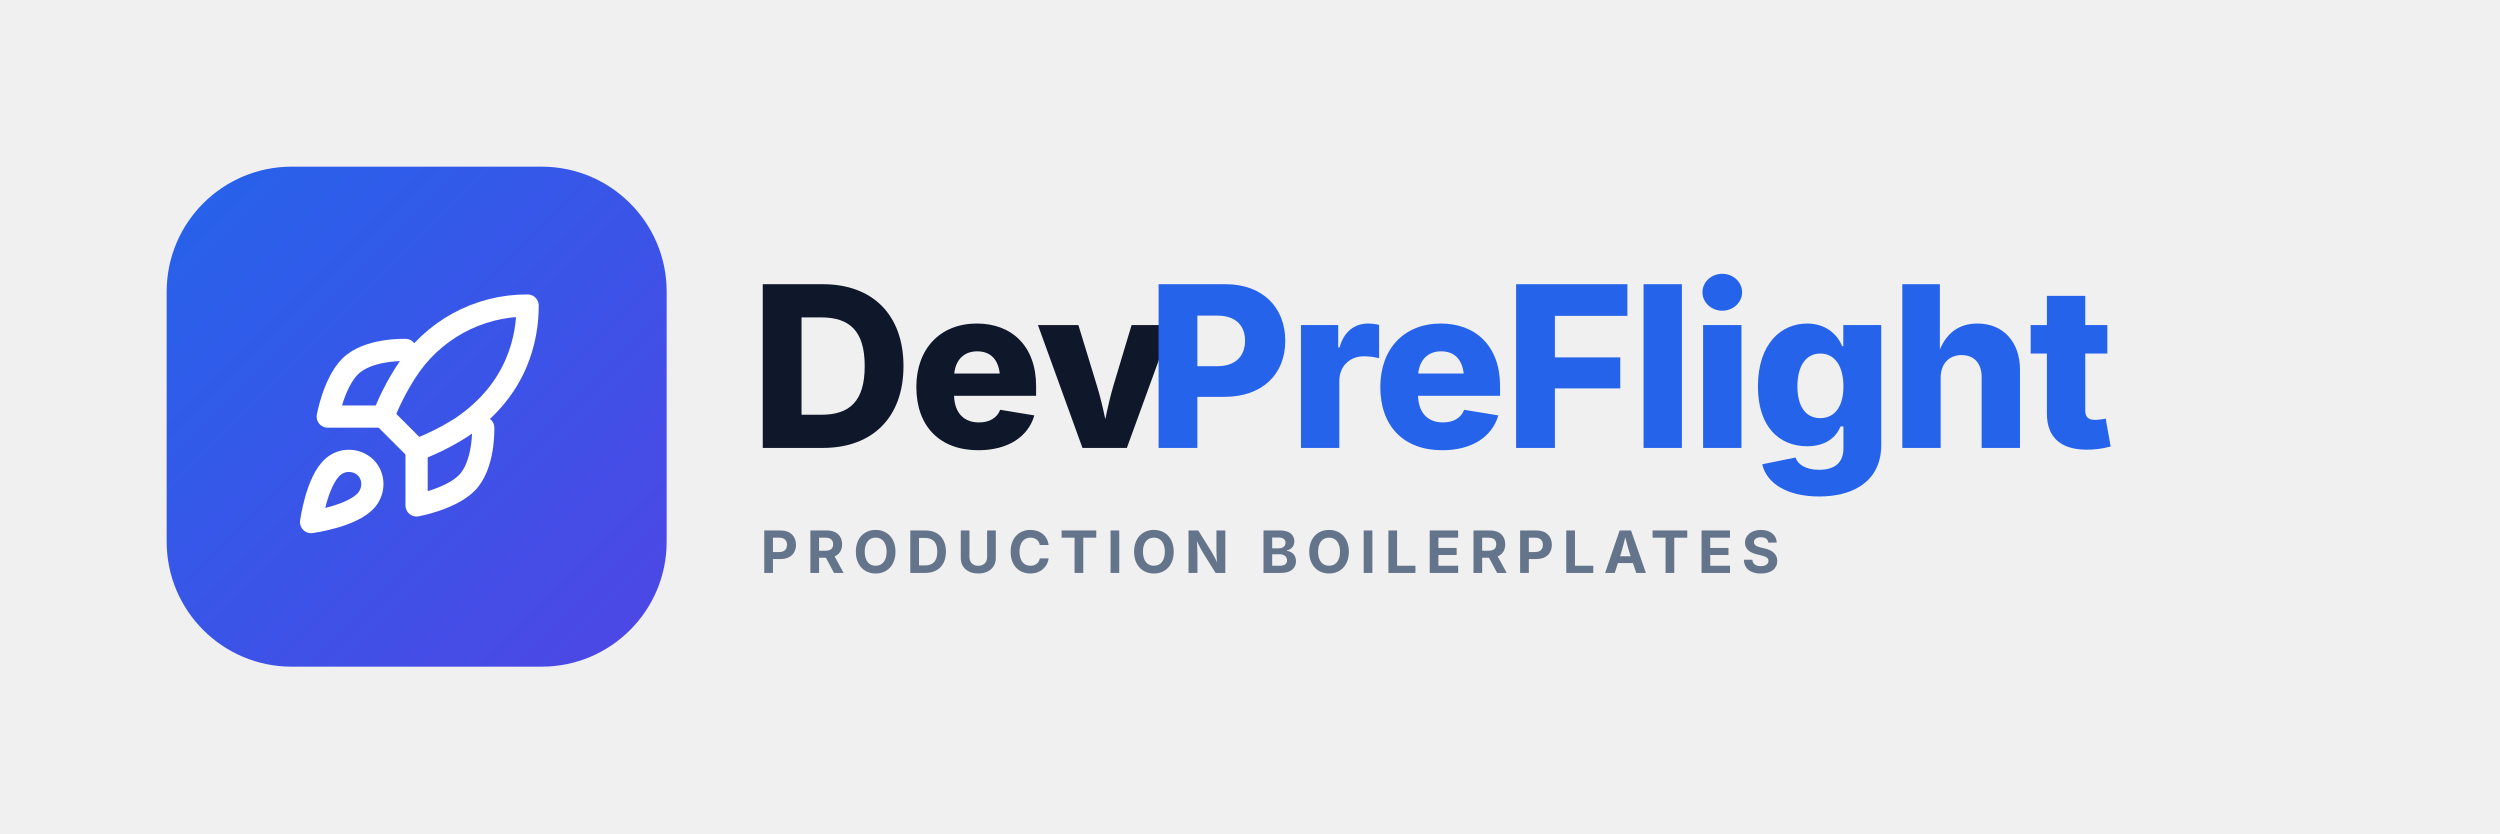
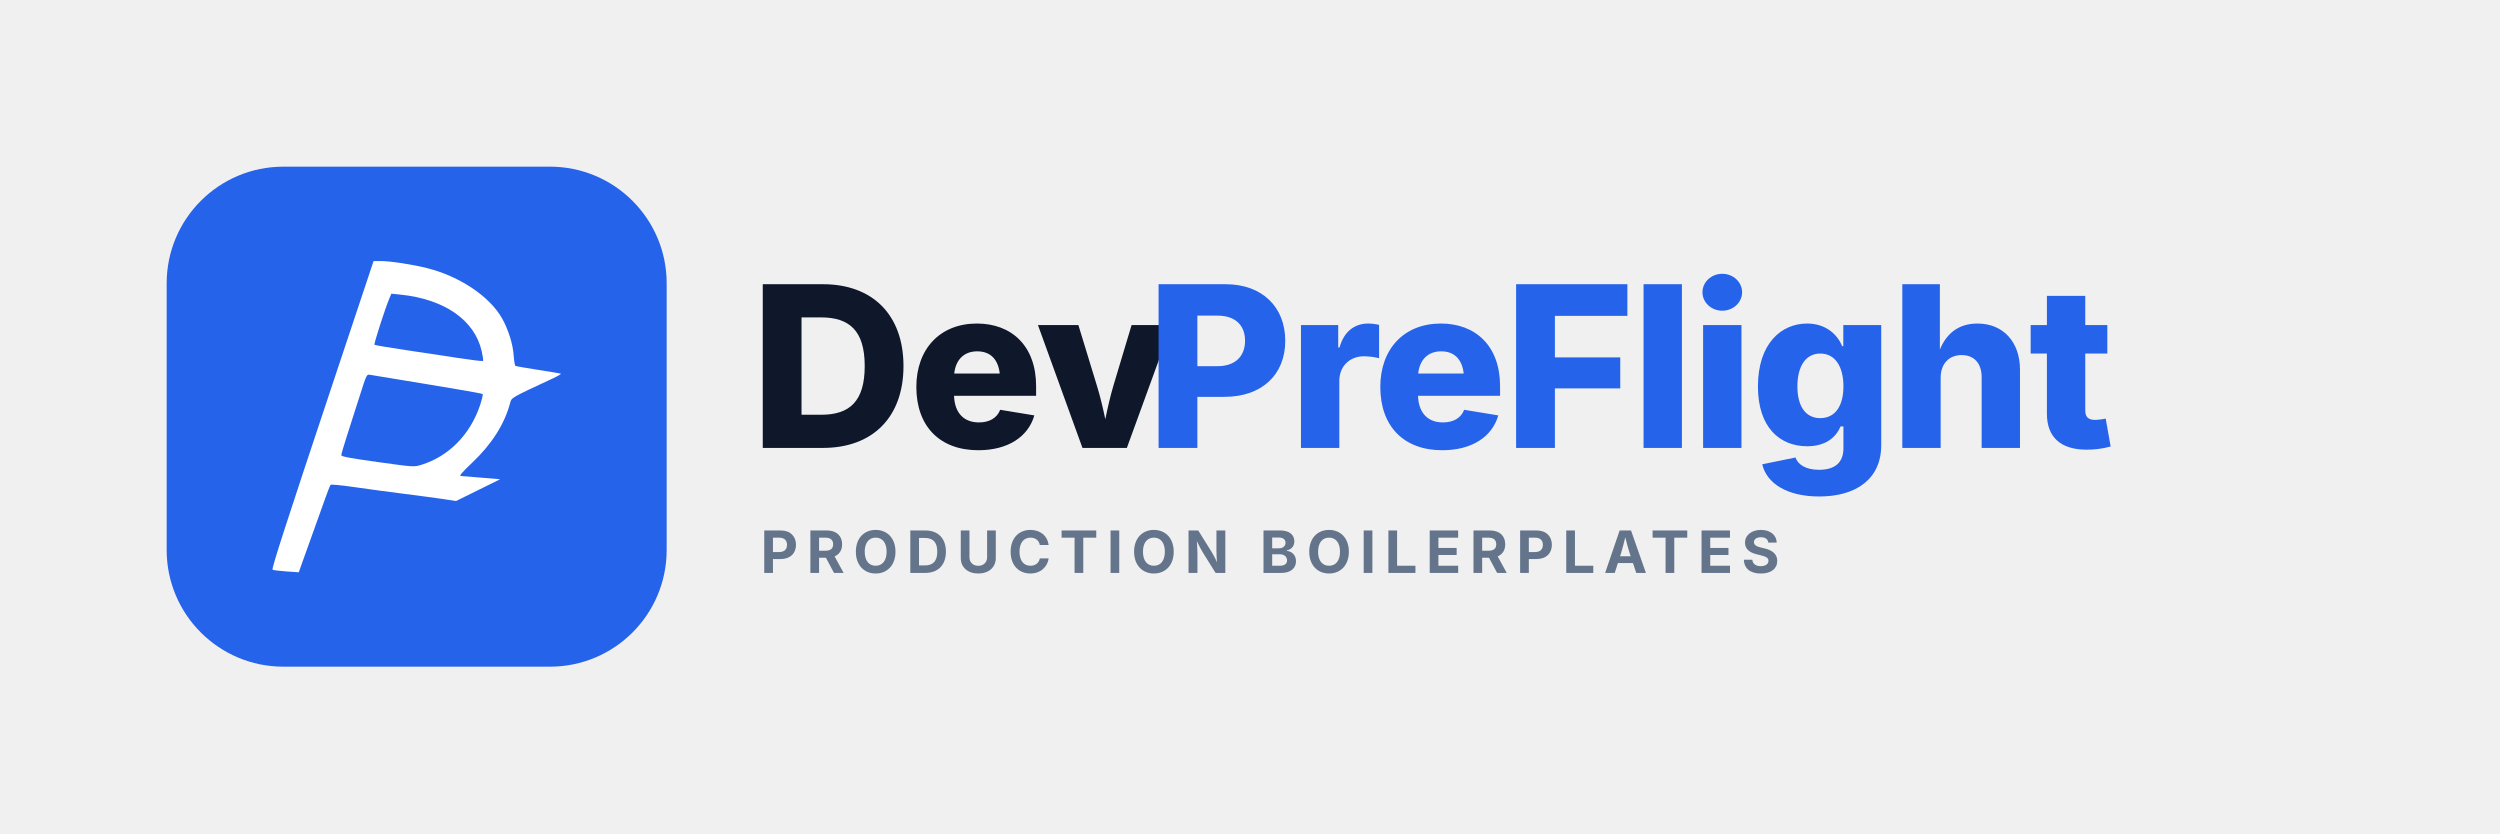
<svg xmlns="http://www.w3.org/2000/svg" viewBox="0 0 1200 400" width="1200" height="400">
-   <defs>
-     <linearGradient id="brandGradH" x1="0%" y1="0%" x2="100%" y2="100%">
-       <stop offset="0%" stop-color="#2563eb" />
-       <stop offset="100%" stop-color="#4f46e5" />
-     </linearGradient>
-   </defs>
  <g transform="translate(80, 80)">
-     <rect width="240" height="240" rx="60" fill="url(#brandGradH)" />
-     <g transform="translate(56, 56) scale(5.33)" stroke="#ffffff" stroke-width="2" stroke-linecap="round" stroke-linejoin="round" fill="none">
-       <path d="M4.5 16.5c-1.5 1.26-2 5-2 5s3.74-.5 5-2c.71-.84.7-2.13-.09-2.91a2.18 2.18 0 0 0-2.91-.09z" />
-       <path d="M12 15l-3-3a22 22 0 0 1 2-3.95A12.88 12.88 0 0 1 22 2c0 2.72-.78 7.5-6 11a22.35 22.35 0 0 1-4 2z" />
-       <path d="M9 12H4s.55-3.03 2-4.5c1.62-1.63 5-1.5 5-1.5" />
-       <path d="M12 15v5s3.03-.55 4.5-2c1.63-1.62 1.5-5 1.5-5" />
+     <rect width="240" height="240" rx="56" fill="#2563eb" />
+     <g transform="translate(-2.88, 5.43) scale(0.6328)">
+       <path d="M 131.238 153.750 C 94.851 262.869, 84.043 296.293, 84.874 297.130 C 85.218 297.476, 89.838 298.062, 95.141 298.432 L 104.781 299.105 106.799 293.302 C 107.908 290.111, 111.592 279.850, 114.985 270.500 C 118.378 261.150, 122.732 249, 124.660 243.500 C 126.588 238, 128.495 233.156, 128.897 232.736 C 129.298 232.316, 137.249 233.081, 146.564 234.435 C 155.879 235.790, 172.725 238.066, 184 239.493 C 195.275 240.921, 208.907 242.747, 214.293 243.552 L 224.085 245.015 240.793 236.769 L 257.500 228.523 243.500 227.343 C 235.800 226.694, 228.646 226.127, 227.601 226.082 C 226.266 226.024, 228.858 223.010, 236.344 215.916 C 251.163 201.873, 260.741 186.816, 265.061 170.773 C 266.217 166.479, 265.225 167.053, 297.500 152.024 C 301.350 150.231, 304.050 148.605, 303.500 148.411 C 302.950 148.217, 295.144 146.919, 286.152 145.528 C 277.161 144.136, 269.464 142.787, 269.047 142.529 C 268.631 142.272, 268.041 138.560, 267.736 134.281 C 267.136 125.847, 263.641 114.779, 258.960 106.493 C 249.585 89.898, 226.953 74.678, 202.385 68.446 C 191.203 65.609, 174.187 63, 166.872 63 L 161.500 63 131.238 153.750 M 173.563 91.134 C 170.411 98.514, 161.581 125.915, 162.167 126.500 C 162.510 126.844, 173.076 128.643, 185.646 130.498 C 198.216 132.353, 216.482 135.105, 226.238 136.614 C 235.994 138.123, 244.225 139.109, 244.529 138.805 C 244.833 138.501, 244.377 135.156, 243.516 131.372 C 238.151 107.782, 215.254 91.873, 181.751 88.456 L 175.001 87.767 173.563 91.134 M 151.034 165.147 C 148.180 174.141, 143.855 187.660, 141.422 195.188 C 138.990 202.716, 137 209.494, 137 210.250 C 137 211.289, 143.720 212.560, 164.588 215.467 C 192.131 219.304, 192.184 219.307, 197.838 217.550 C 218.541 211.113, 234.751 194.667, 242.204 172.536 C 243.691 168.120, 244.591 164.208, 244.204 163.843 C 243.817 163.477, 225.050 160.173, 202.500 156.500 C 179.950 152.827, 160.313 149.591, 158.862 149.308 C 156.253 148.801, 156.166 148.977, 151.034 165.147" fill="#ffffff" fill-rule="evenodd" />
    </g>
  </g>
  <text x="360" y="215" font-family="-apple-system, BlinkMacSystemFont, 'Plus Jakarta Sans', 'Inter', 'Segoe UI', sans-serif" font-weight="800" font-size="108" fill="#0f172a" letter-spacing="-2px">Dev</text>
  <text x="550" y="215" font-family="-apple-system, BlinkMacSystemFont, 'Plus Jakarta Sans', 'Inter', 'Segoe UI', sans-serif" font-weight="800" font-size="108" fill="#2563eb" letter-spacing="-2px">PreFlight</text>
  <text x="365" y="275" font-family="-apple-system, BlinkMacSystemFont, 'Plus Jakarta Sans', 'Inter', 'Segoe UI', sans-serif" font-weight="700" font-size="28" fill="#64748b" letter-spacing="4px">PRODUCTION BOILERPLATES</text>
</svg>
